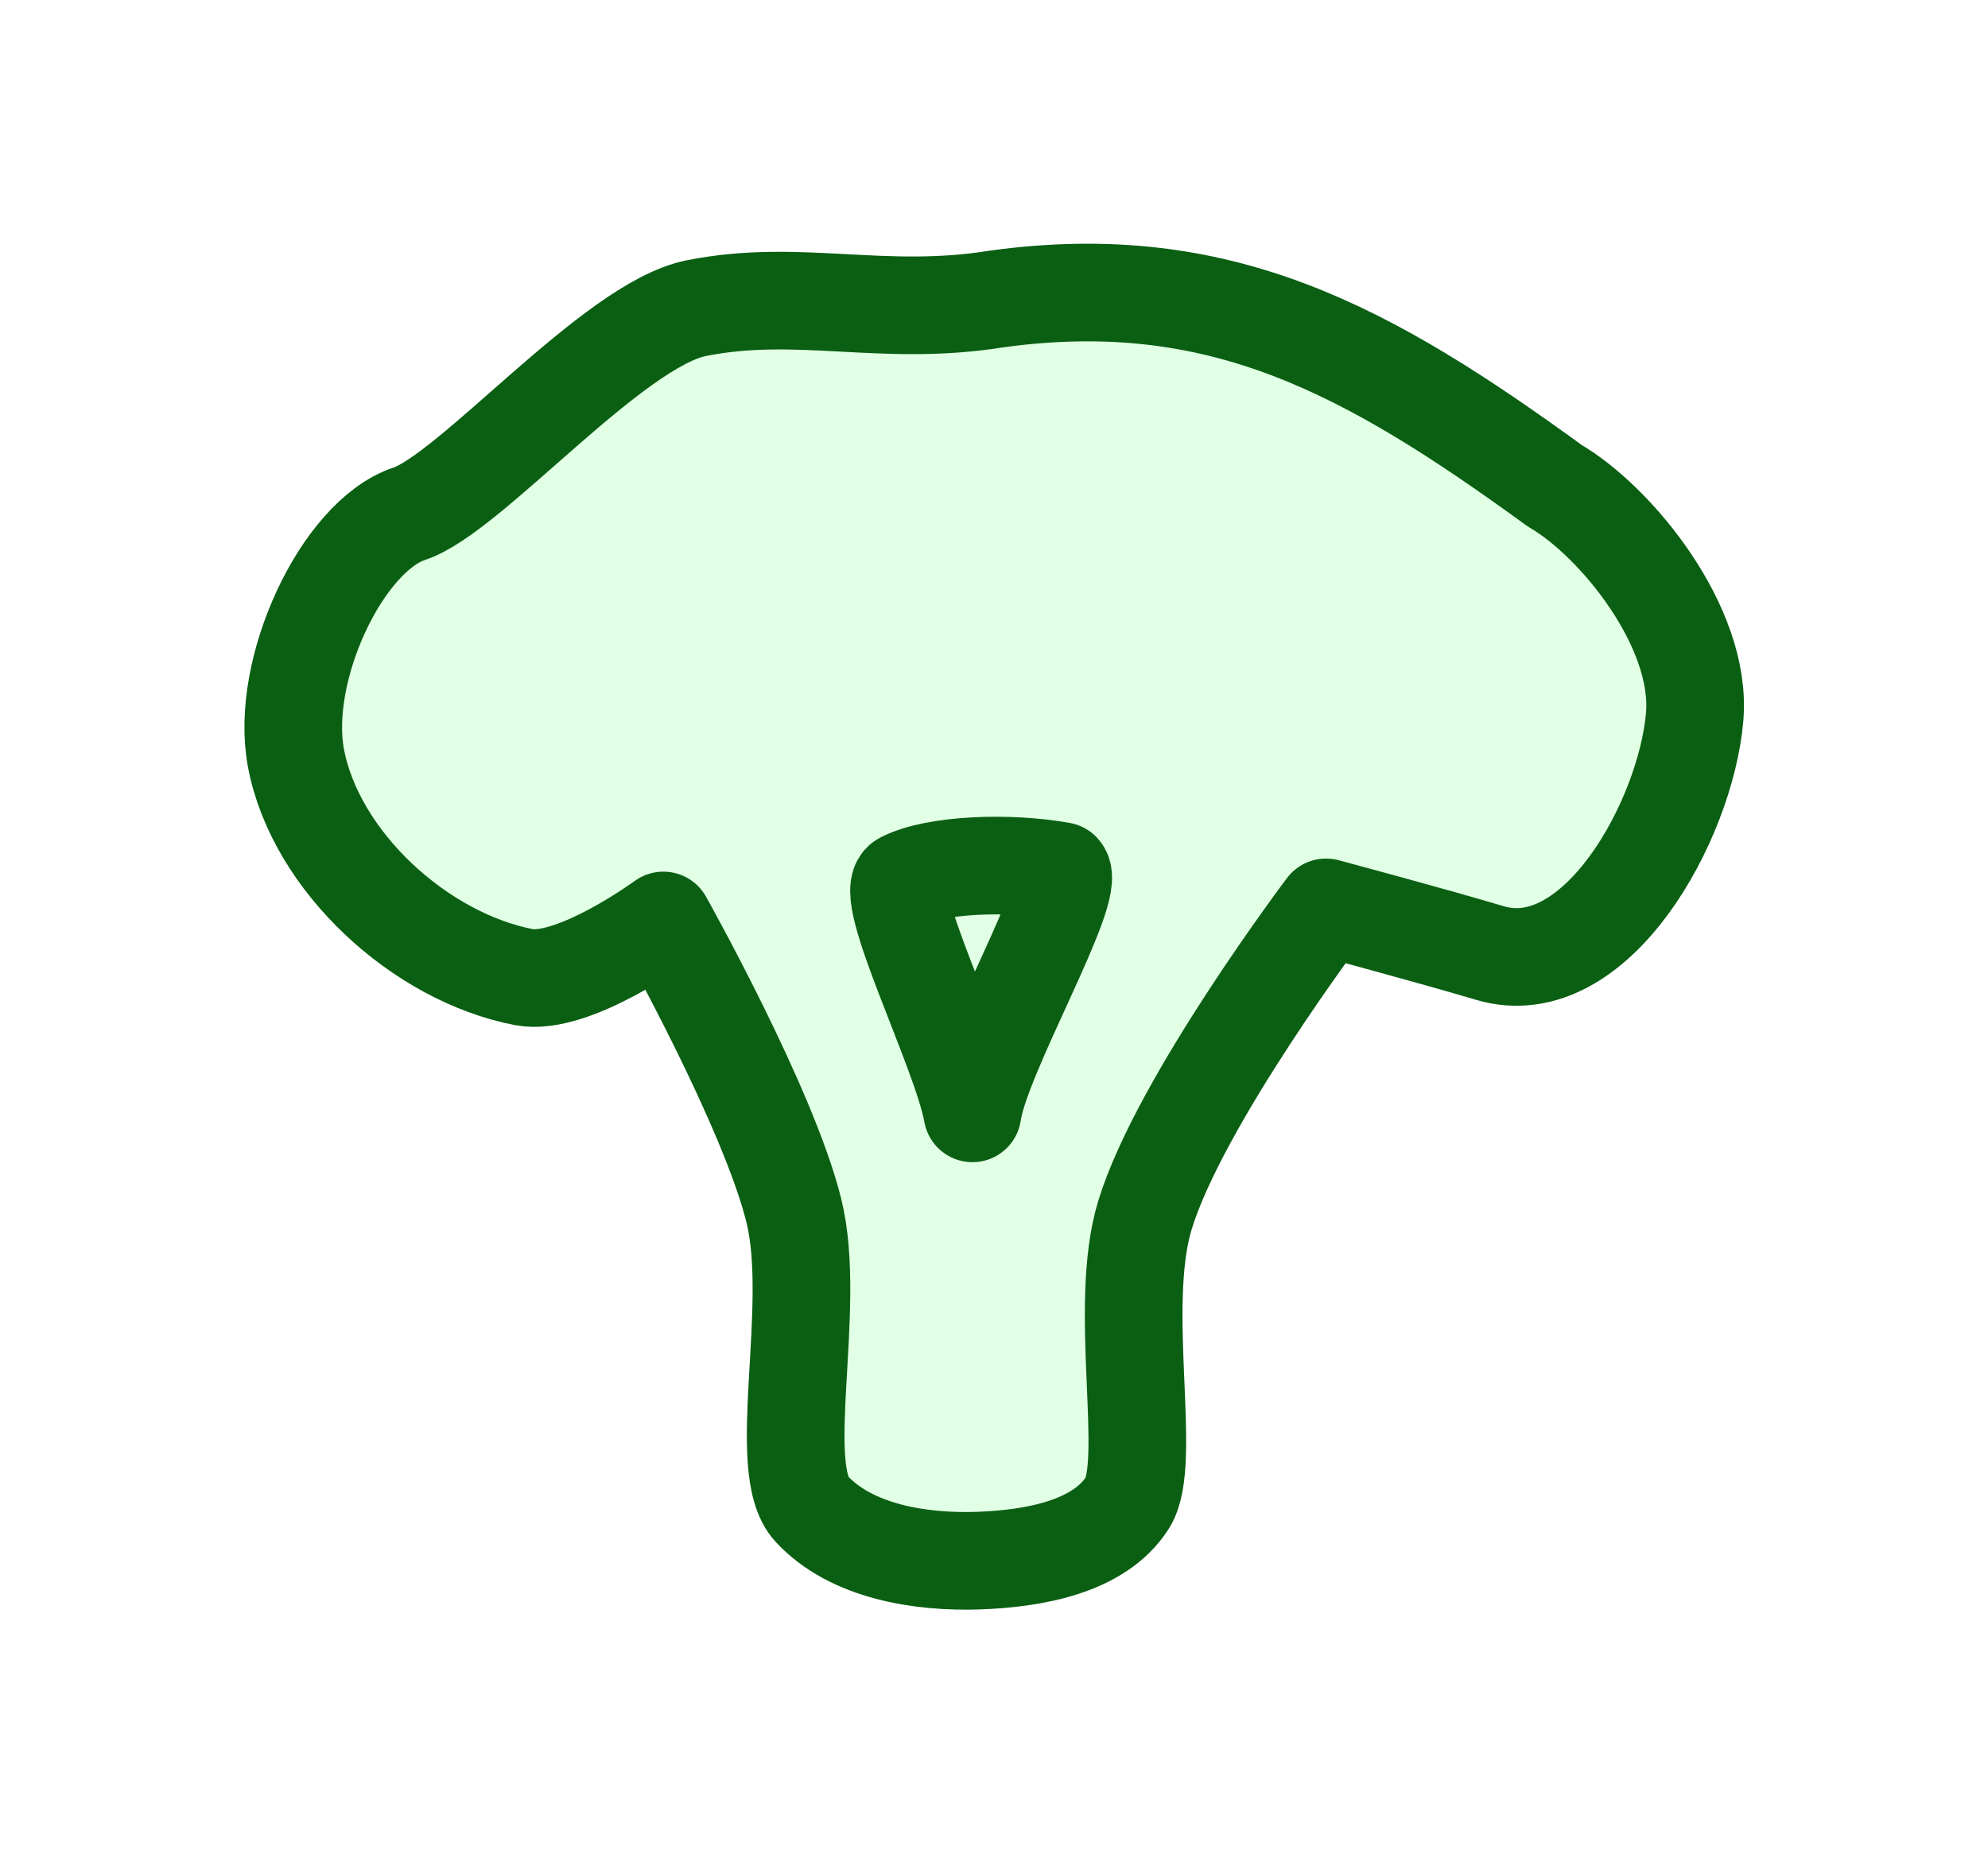
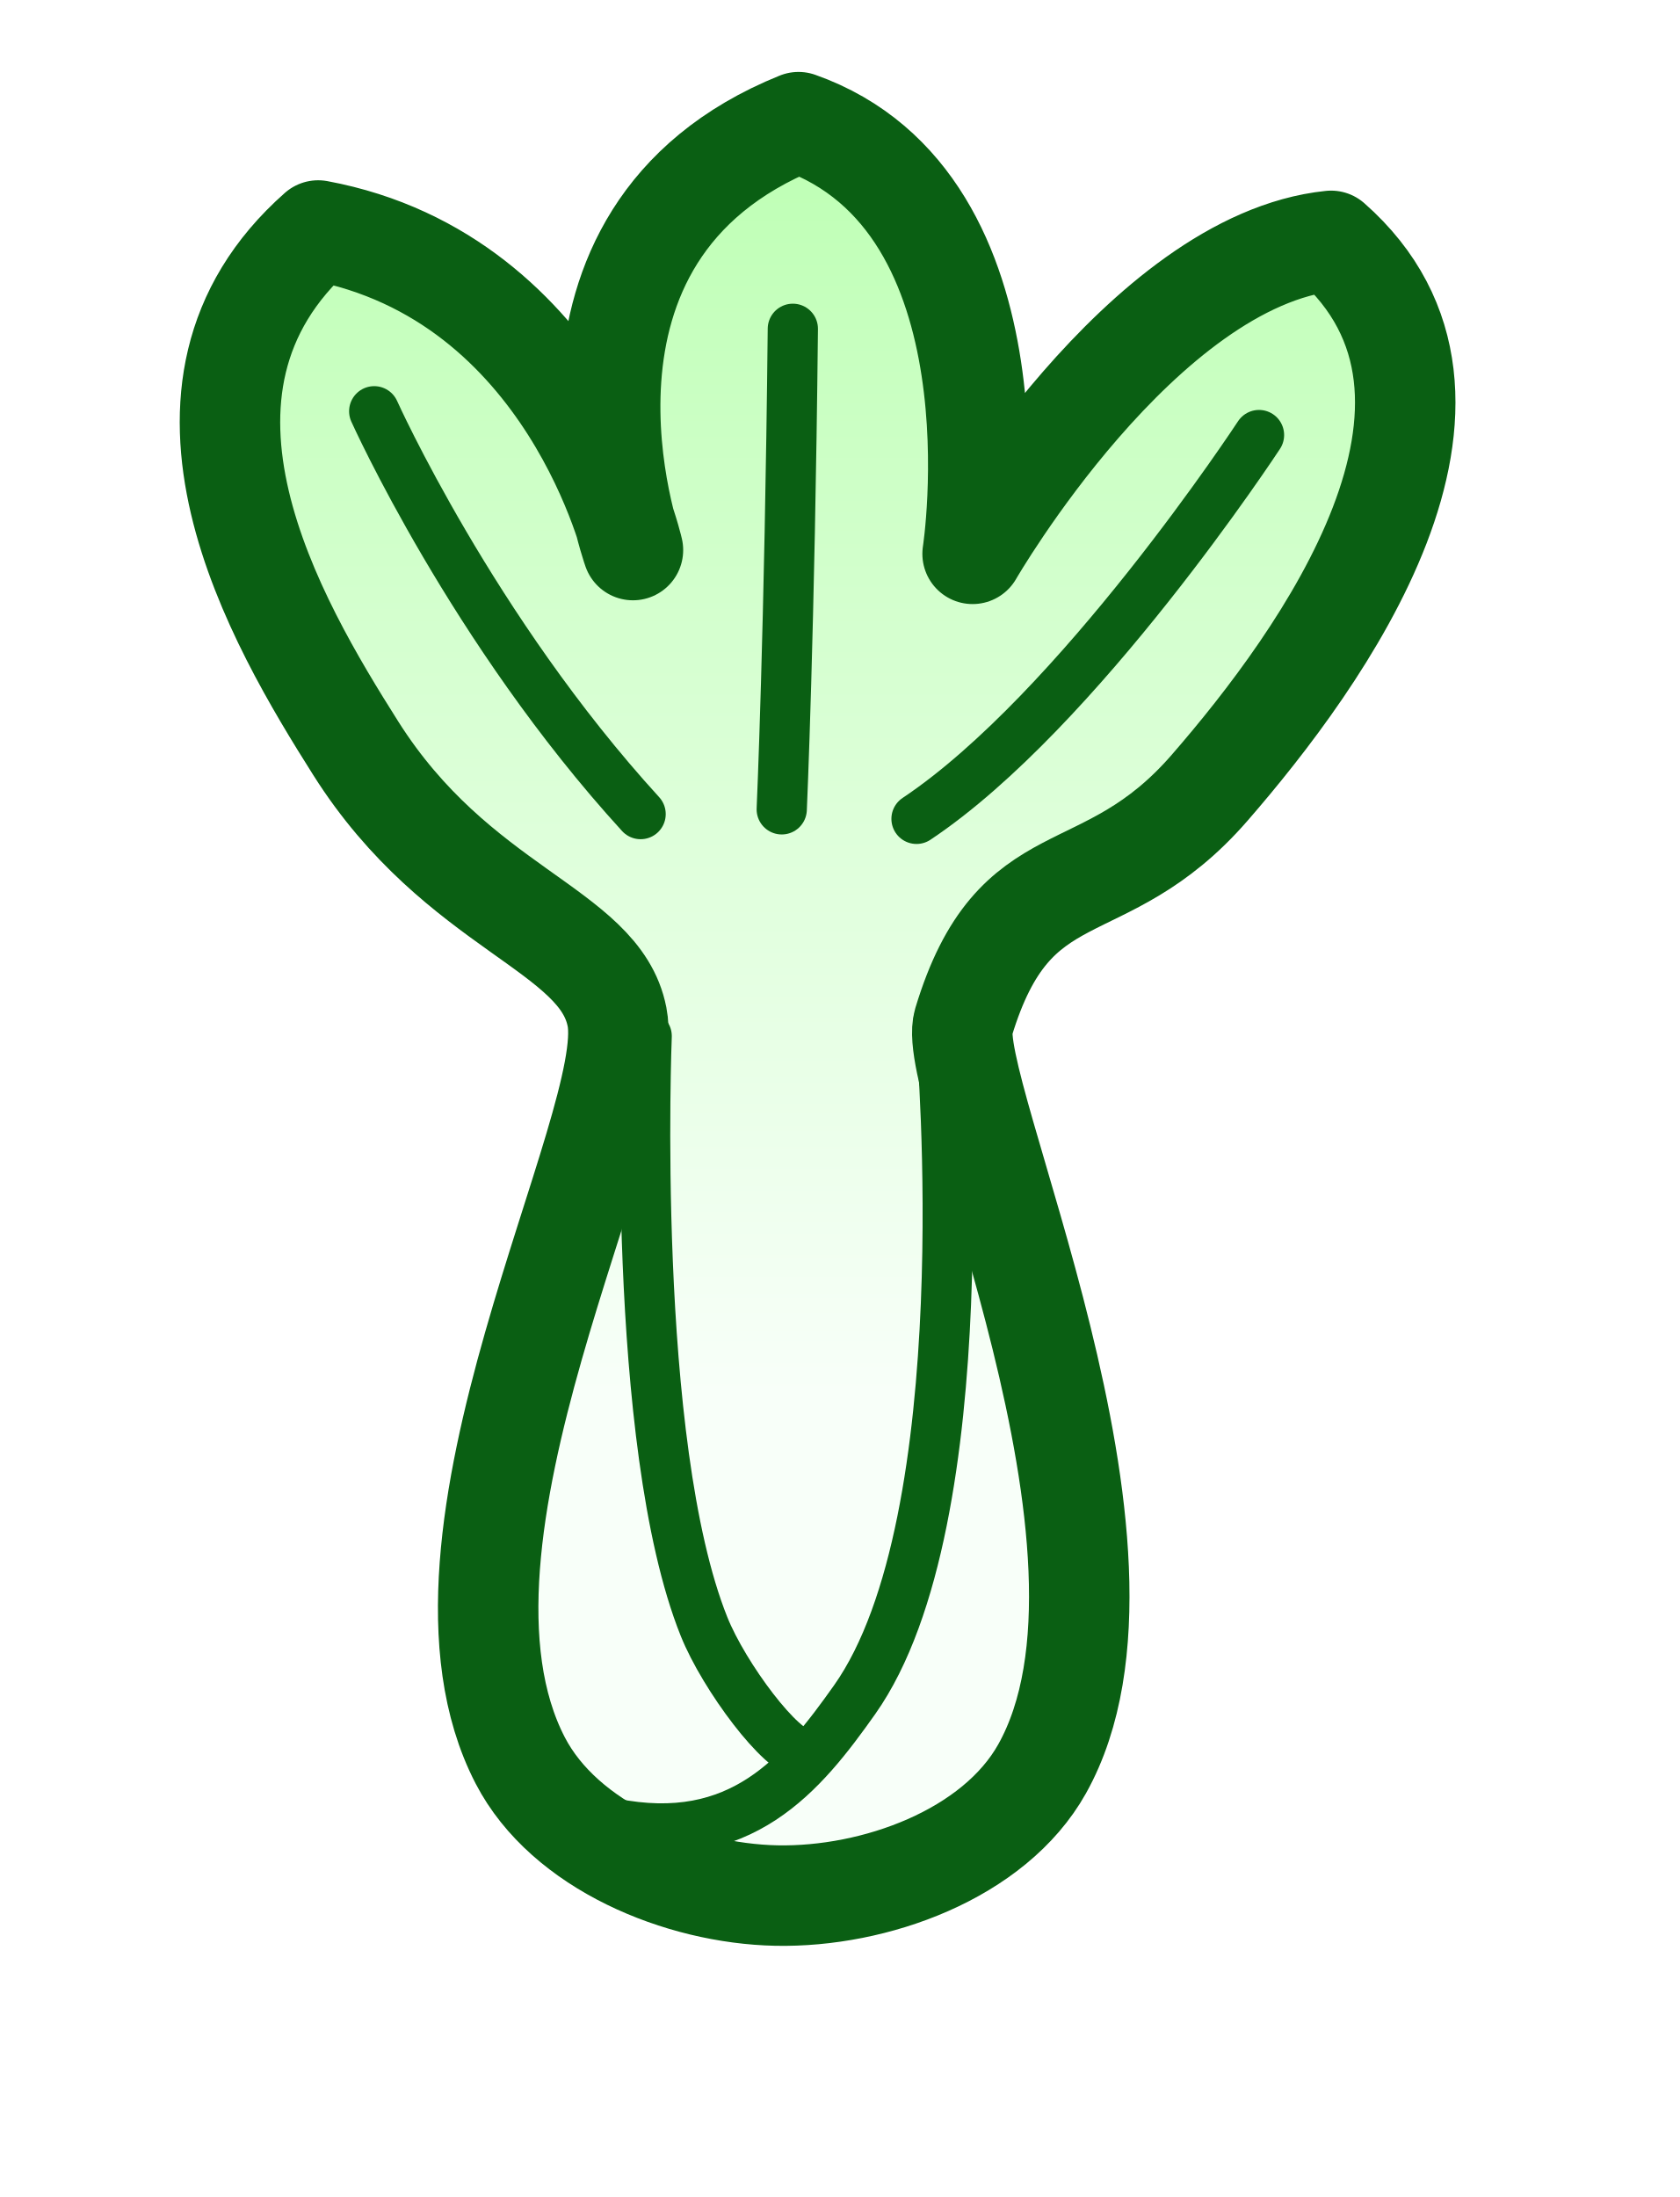
- <svg xmlns="http://www.w3.org/2000/svg" width="162.867" height="151.906" id="svg6643" version="1.1">
-   <defs id="defs6645" />
-   <g id="layer1" transform="translate(-189.2229,-135.1517)">
-     <path style="fill:#e1ffe4;fill-opacity:1;stroke:#0a5f13;stroke-width:8;stroke-linecap:butt;stroke-linejoin:round;stroke-miterlimit:4;stroke-opacity:1;stroke-dasharray:none" d="m 255.714,258.791 c 3.248,3.505 8.918,4.412 13.694,4.242 4.357,-0.155 9.852,-1.066 12.186,-4.747 2.11,-3.328 -0.868,-16.037 1.429,-23.564 2.846,-9.328 14.834,-25.217 14.834,-25.217 0,0 8.62,2.307 13.413,3.737 8.668,2.587 16.062,-10.845 16.789,-19.354 0.628,-7.345 -6.443,-16.011 -11.447,-18.921 -15.329,-11.153 -27.426,-17.818 -45.707,-15.321 -9.363,1.518 -16.276,-0.917 -24.643,0.758 -6.846,1.371 -18.48,15.177 -23.51,16.847 -5.503,1.827 -10.638,12.775 -9.286,20 1.589,8.492 10.193,16.337 18.676,17.969 4.038,0.777 11.429,-4.643 11.429,-4.643 0,0 8.622,15.363 10.696,23.813 1.942,7.913 -1.618,21.095 1.447,24.401 z" id="path6653" />
-     <path style="fill:none;stroke:#0a5f13;stroke-width:8;stroke-linecap:butt;stroke-linejoin:round;stroke-miterlimit:4;stroke-opacity:1;stroke-dasharray:none" d="m 263.219,207.315 c -1.926,0.826 4.777,13.998 5.671,19.069 0.696,-4.862 8.633,-18.383 7.285,-19.858 -4.312,-0.778 -10.315,-0.557 -12.956,0.79 z" id="path6655" />
+ <svg xmlns="http://www.w3.org/2000/svg" xmlns:xlink="http://www.w3.org/1999/xlink" width="133.727" height="174.924" id="svg6643" version="1.1">
+   <defs id="defs6645">
+     <linearGradient id="linearGradient3764">
+       <stop style="stop-color:#bcffb2;stop-opacity:1;" offset="0" id="stop3766" />
+       <stop style="stop-color:#f8fff9;stop-opacity:1;" offset="1" id="stop3768" />
+     </linearGradient>
+     <linearGradient xlink:href="#linearGradient3764" id="linearGradient3792" x1="-172.177" y1="1.648" x2="-172.177" y2="104.551" gradientUnits="userSpaceOnUse" />
+   </defs>
+   <g id="layer1" transform="translate(-17.75362,-128.6345)">
+     <path style="fill:url(#linearGradient3792);fill-opacity:1;stroke:#0a5f13;stroke-width:8;stroke-linecap:round;stroke-linejoin:round;stroke-miterlimit:4;stroke-opacity:1;stroke-dasharray:none" d="m -122.334,74.449 c 1.673,8.633 -16.863,41.53 -7.709,59.199 3.536,6.826 12.714,10.602 20.4,10.758 7.812,0.158 17.341,-3.27 21.158,-10.087 9.732,-17.379 -7.783,-54.393 -6.263,-59.426 4.09,-13.537 11.094,-8.897 19.603,-18.687 8.914,-10.256 23.98,-30.954 9.671,-43.546 -15.066,1.55 -28.545,24.918 -28.545,24.918 0,0 4.337,-27.931 -13.863,-34.368 -22.209,8.969 -13.184,34.068 -13.184,34.068 0,0 -4.914,-21.693 -25.068,-25.442 -14.345,12.666 -3.28,31.294 2.988,41.213 8.123,12.853 19.451,14.378 20.811,21.399 z" id="path2990" transform="translate(189.2229,135.1517)" />
+     <path style="fill:none;stroke:#0a5f13;stroke-width:4;stroke-linecap:round;stroke-linejoin:miter;stroke-miterlimit:4;stroke-opacity:1;stroke-dasharray:none" d="m -122.734,138.647 c 10.269,2.069 15.146,-3.937 19.321,-9.836 10.154,-14.35 6.927,-52.279 6.927,-52.279" id="path2992" transform="translate(189.2229,135.1517)" />
+     <path style="fill:none;stroke:#0a5f13;stroke-width:4;stroke-linecap:round;stroke-linejoin:miter;stroke-miterlimit:4;stroke-opacity:1;stroke-dasharray:none" d="m -107.45,133.108 c -1.768,0 -6.359,-6.138 -7.956,-10.121 -5.863,-14.613 -4.567,-47.015 -4.567,-47.015" id="path2994" transform="translate(189.2229,135.1517)" />
+     <path style="fill:#0a5f13;fill-opacity:1;stroke:#0a5f13;stroke-width:4;stroke-linecap:round;stroke-linejoin:miter;stroke-miterlimit:4;stroke-opacity:1;stroke-dasharray:none" d="M 63.135,26.179 C 62.882,50.423 62.251,64.439 62.251,64.439" id="path2999" transform="translate(17.75362,128.6345)" />
+     <path style="fill:#0a5f13;fill-opacity:1;stroke:#0a5f13;stroke-width:4;stroke-linecap:round;stroke-linejoin:miter;stroke-miterlimit:4;stroke-opacity:1;stroke-dasharray:none" d="M 51.013,64.817 C 37.628,50.17 29.799,32.745 29.799,32.745" id="path3001" transform="translate(17.75362,128.6345)" />
+     <path style="fill:#0a5f13;fill-opacity:1;stroke:#0a5f13;stroke-width:4;stroke-linecap:round;stroke-linejoin:miter;stroke-miterlimit:4;stroke-opacity:1;stroke-dasharray:none" d="M 72.984,65.196 C 85.863,56.61 100.258,34.639 100.258,34.639" id="path3003" transform="translate(17.75362,128.6345)" />
  </g>
</svg>
